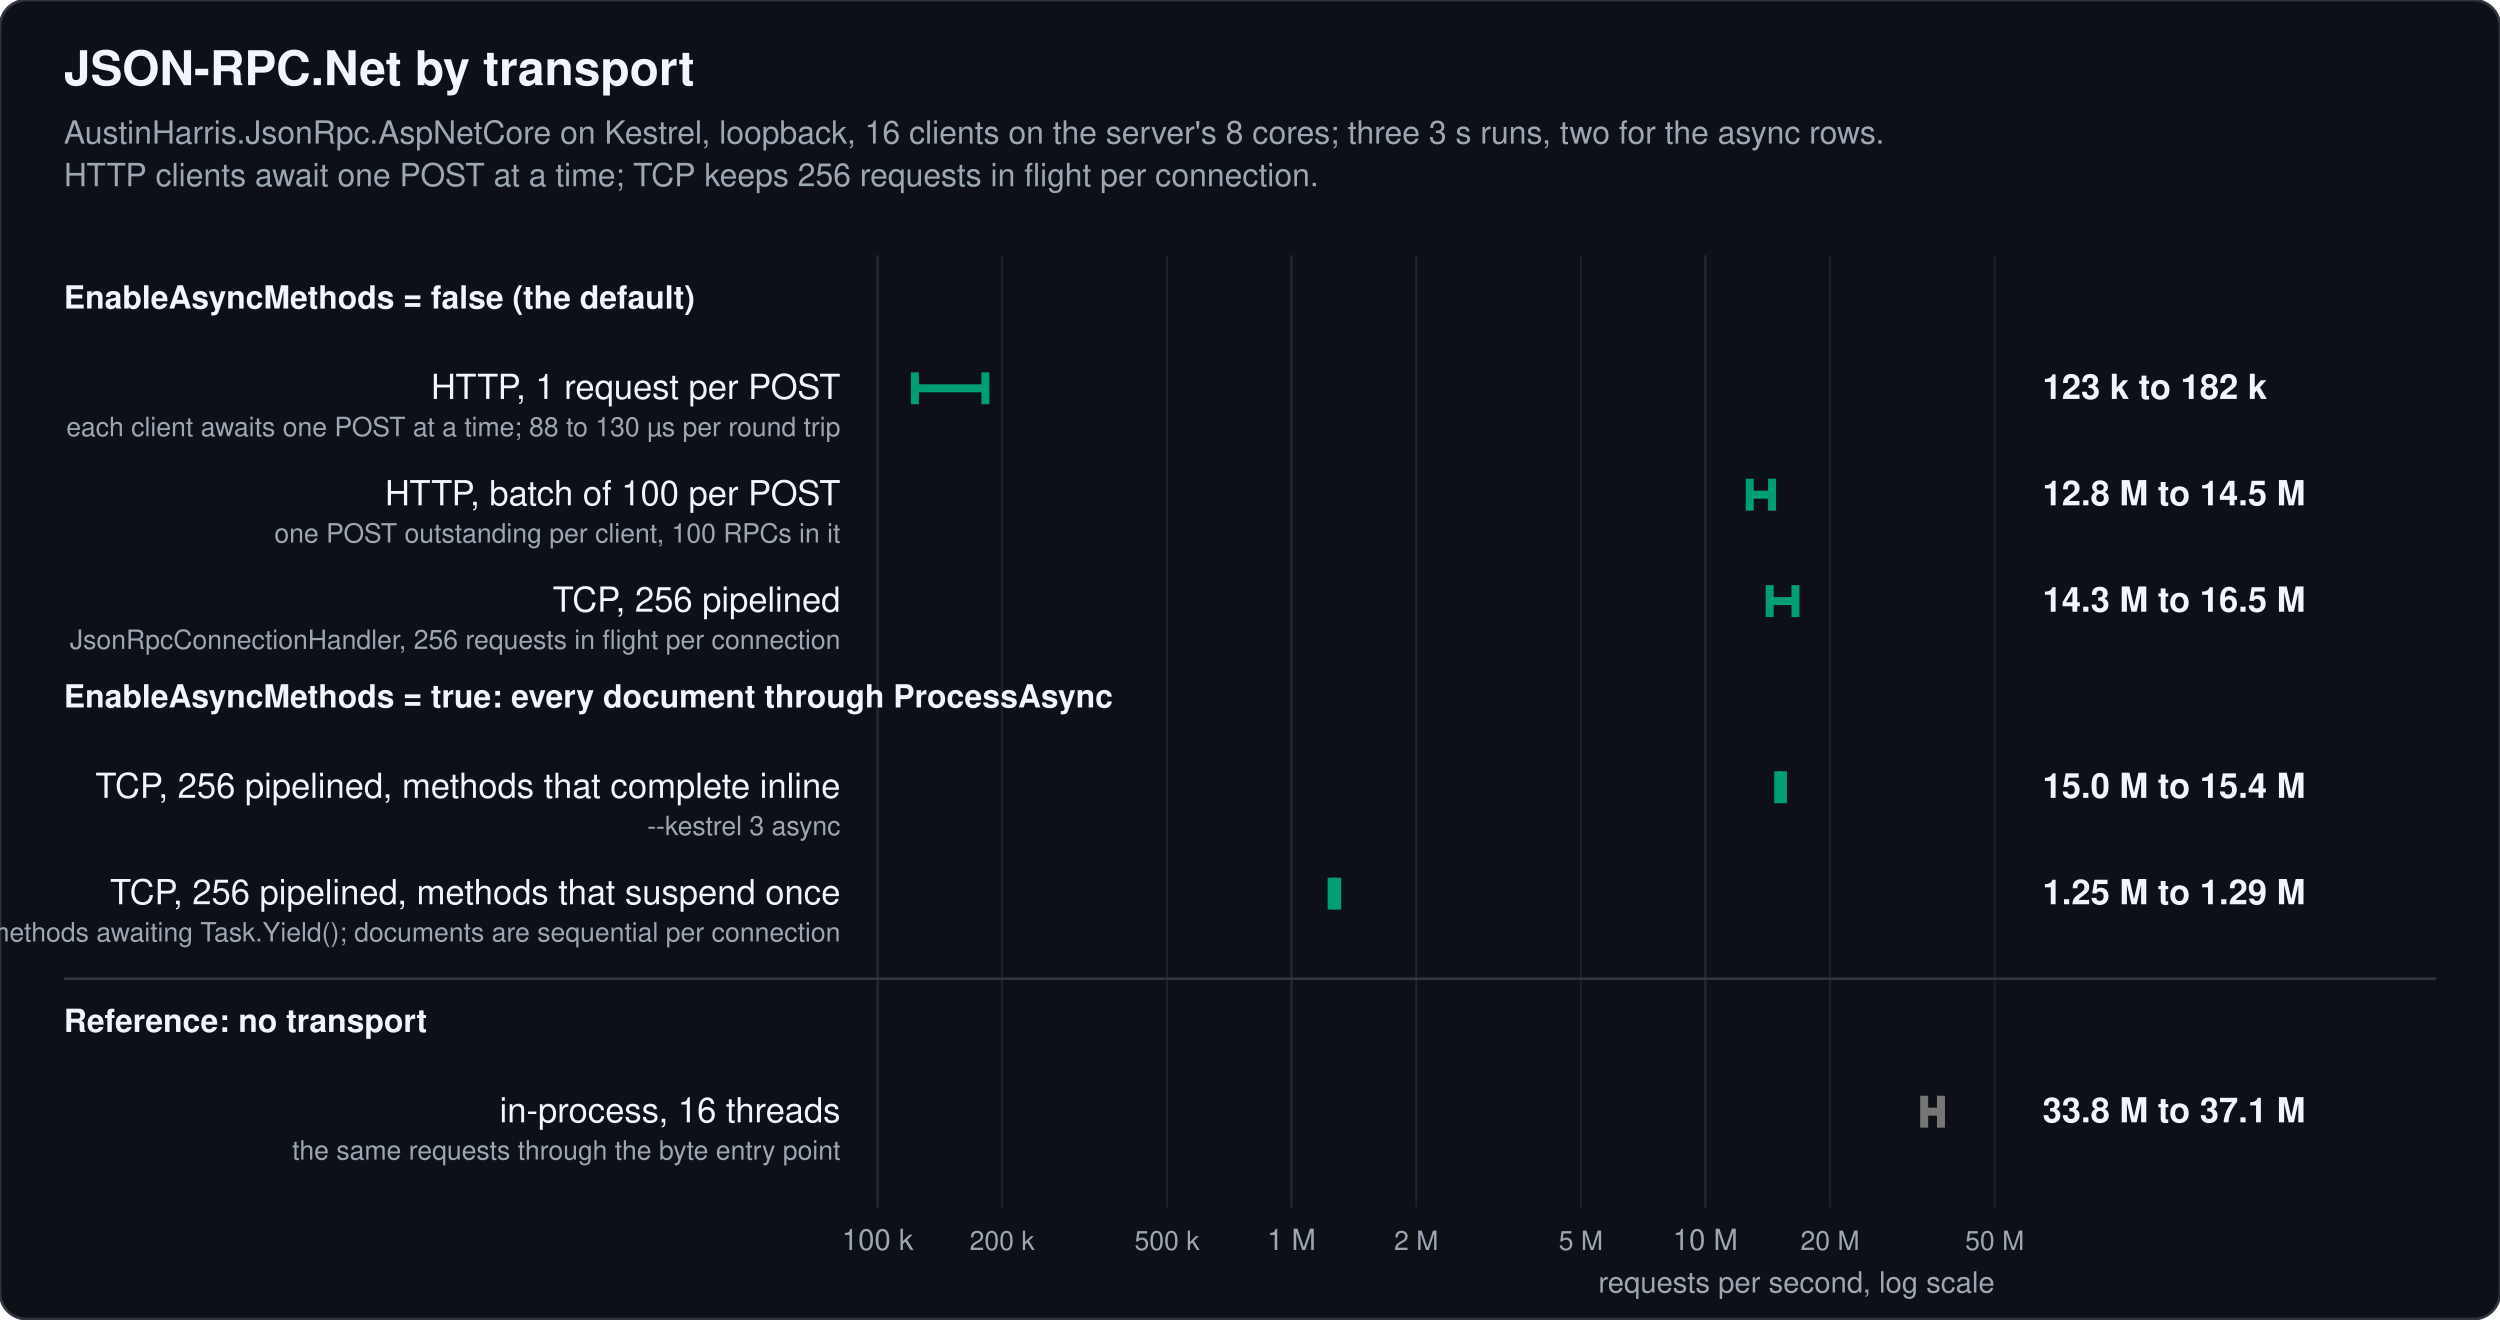
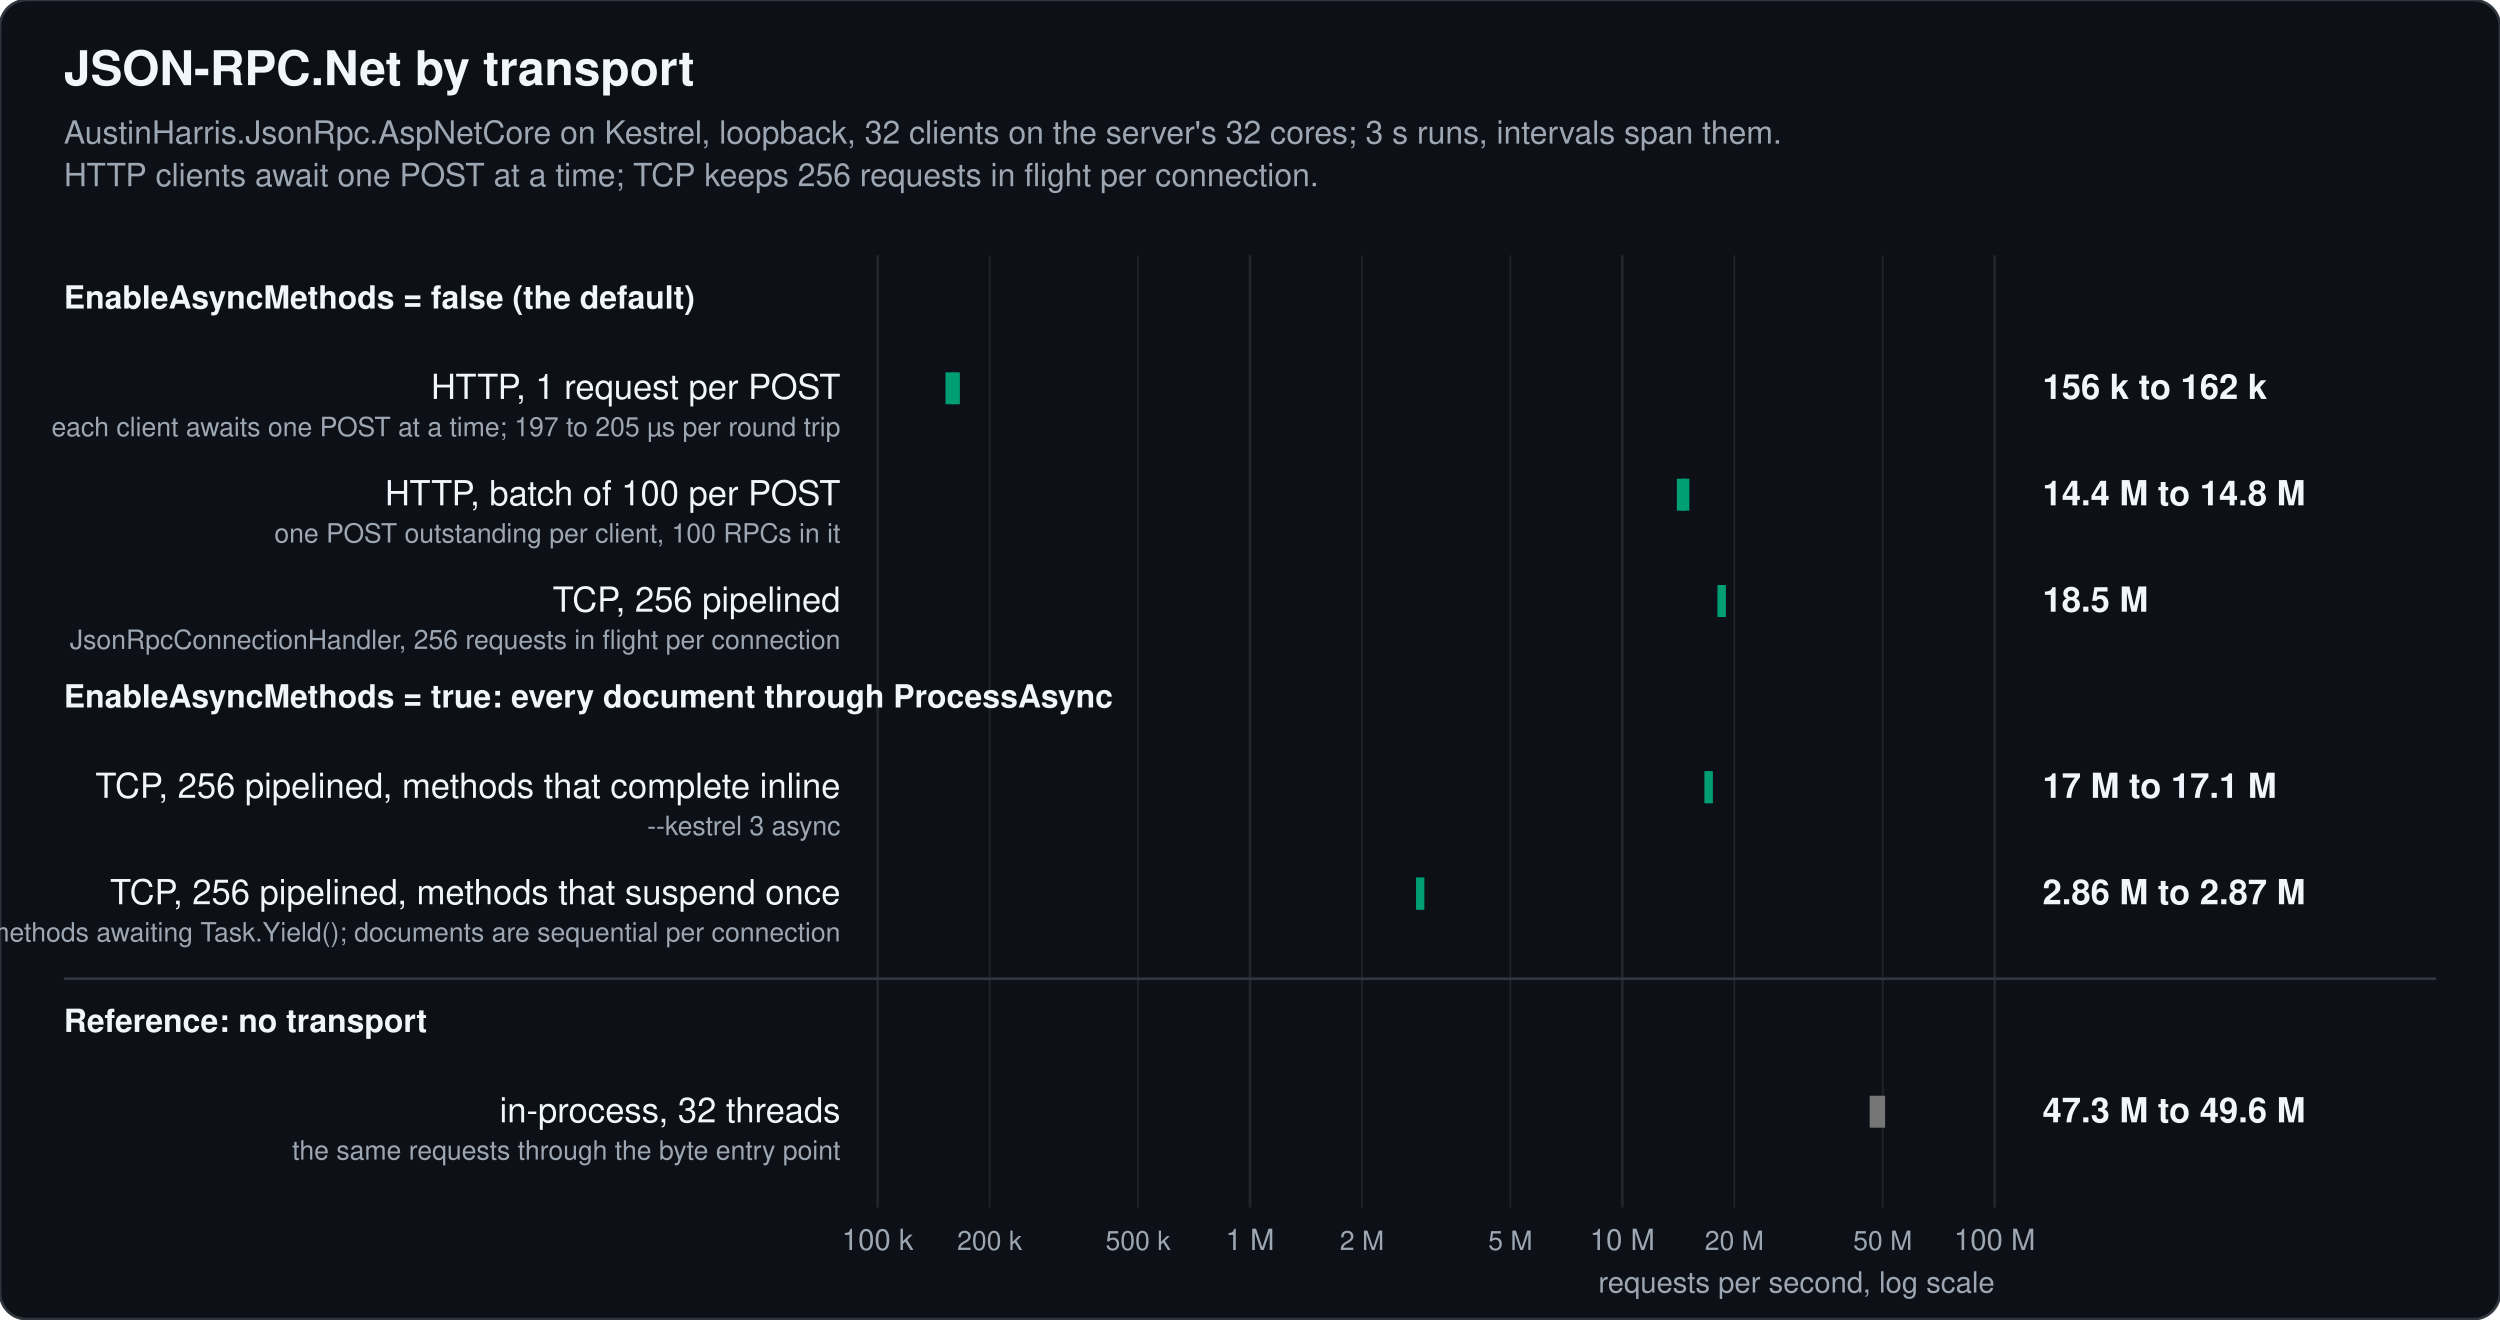
- <svg xmlns="http://www.w3.org/2000/svg" width="940" height="496" viewBox="0 0 940 496" font-family="-apple-system, 'Segoe UI', Helvetica, Arial, sans-serif" font-size="13" data-revision="2ebd3033c54f">
+ <svg xmlns="http://www.w3.org/2000/svg" width="940" height="496" viewBox="0 0 940 496" font-family="-apple-system, 'Segoe UI', Helvetica, Arial, sans-serif" font-size="13" data-revision="697798ae199d">
  <rect width="940" height="496" rx="10" fill="#0d1117" stroke="#30363d" />
  <text x="24.0" y="32.0" text-anchor="start" font-size="18" fill="#f0f6fc" font-weight="600">JSON-RPC.Net by transport</text>
-   <text x="24.0" y="54.0" text-anchor="start" font-size="12" fill="#9da7b3">AustinHarris.JsonRpc.AspNetCore on Kestrel, loopback, 16 clients on the server's 8 cores; three 3 s runs, two for the async rows.</text>
+   <text x="24.0" y="54.0" text-anchor="start" font-size="12" fill="#9da7b3">AustinHarris.JsonRpc.AspNetCore on Kestrel, loopback, 32 clients on the server's 32 cores; 3 s runs, intervals span them.</text>
  <text x="24.0" y="70.0" text-anchor="start" font-size="12" fill="#9da7b3">HTTP clients await one POST at a time; TCP keeps 256 requests in flight per connection.</text>
  <line x1="330.0" y1="96" x2="330.0" y2="454" stroke="#21262d" stroke-width="1" />
  <text x="330.0" y="470.0" text-anchor="middle" font-size="11" fill="#9da7b3">100 k</text>
-   <line x1="376.8" y1="96" x2="376.8" y2="454" stroke="#21262d" stroke-width="0.6" />
-   <text x="376.8" y="470.0" text-anchor="middle" font-size="10" fill="#9da7b3">200 k</text>
-   <line x1="438.8" y1="96" x2="438.8" y2="454" stroke="#21262d" stroke-width="0.6" />
-   <text x="438.8" y="470.0" text-anchor="middle" font-size="10" fill="#9da7b3">500 k</text>
-   <line x1="485.6" y1="96" x2="485.6" y2="454" stroke="#21262d" stroke-width="1" />
-   <text x="485.6" y="470.0" text-anchor="middle" font-size="11" fill="#9da7b3">1 M</text>
-   <line x1="532.5" y1="96" x2="532.5" y2="454" stroke="#21262d" stroke-width="0.6" />
-   <text x="532.5" y="470.0" text-anchor="middle" font-size="10" fill="#9da7b3">2 M</text>
-   <line x1="594.4" y1="96" x2="594.4" y2="454" stroke="#21262d" stroke-width="0.6" />
-   <text x="594.4" y="470.0" text-anchor="middle" font-size="10" fill="#9da7b3">5 M</text>
-   <line x1="641.2" y1="96" x2="641.2" y2="454" stroke="#21262d" stroke-width="1" />
-   <text x="641.2" y="470.0" text-anchor="middle" font-size="11" fill="#9da7b3">10 M</text>
-   <line x1="688.1" y1="96" x2="688.1" y2="454" stroke="#21262d" stroke-width="0.6" />
-   <text x="688.1" y="470.0" text-anchor="middle" font-size="10" fill="#9da7b3">20 M</text>
-   <line x1="750.0" y1="96" x2="750.0" y2="454" stroke="#21262d" stroke-width="0.6" />
-   <text x="750.0" y="470.0" text-anchor="middle" font-size="10" fill="#9da7b3">50 M</text>
+   <line x1="372.1" y1="96" x2="372.1" y2="454" stroke="#21262d" stroke-width="0.6" />
+   <text x="372.1" y="470.0" text-anchor="middle" font-size="10" fill="#9da7b3">200 k</text>
+   <line x1="427.9" y1="96" x2="427.9" y2="454" stroke="#21262d" stroke-width="0.6" />
+   <text x="427.9" y="470.0" text-anchor="middle" font-size="10" fill="#9da7b3">500 k</text>
+   <line x1="470.0" y1="96" x2="470.0" y2="454" stroke="#21262d" stroke-width="1" />
+   <text x="470.0" y="470.0" text-anchor="middle" font-size="11" fill="#9da7b3">1 M</text>
+   <line x1="512.1" y1="96" x2="512.1" y2="454" stroke="#21262d" stroke-width="0.6" />
+   <text x="512.1" y="470.0" text-anchor="middle" font-size="10" fill="#9da7b3">2 M</text>
+   <line x1="567.9" y1="96" x2="567.9" y2="454" stroke="#21262d" stroke-width="0.6" />
+   <text x="567.9" y="470.0" text-anchor="middle" font-size="10" fill="#9da7b3">5 M</text>
+   <line x1="610.0" y1="96" x2="610.0" y2="454" stroke="#21262d" stroke-width="1" />
+   <text x="610.0" y="470.0" text-anchor="middle" font-size="11" fill="#9da7b3">10 M</text>
+   <line x1="652.1" y1="96" x2="652.1" y2="454" stroke="#21262d" stroke-width="0.6" />
+   <text x="652.1" y="470.0" text-anchor="middle" font-size="10" fill="#9da7b3">20 M</text>
+   <line x1="707.9" y1="96" x2="707.9" y2="454" stroke="#21262d" stroke-width="0.6" />
+   <text x="707.9" y="470.0" text-anchor="middle" font-size="10" fill="#9da7b3">50 M</text>
+   <line x1="750.0" y1="96" x2="750.0" y2="454" stroke="#21262d" stroke-width="1" />
+   <text x="750.0" y="470.0" text-anchor="middle" font-size="11" fill="#9da7b3">100 M</text>
  <text x="750.0" y="486.0" text-anchor="end" font-size="11" fill="#9da7b3">requests per second, log scale</text>
  <text x="24.0" y="116.0" text-anchor="start" font-size="12" fill="#f0f6fc" font-weight="600">EnableAsyncMethods = false (the default)</text>
  <text x="316.0" y="150.0" text-anchor="end" font-size="13" fill="#f0f6fc">HTTP, 1 request per POST</text>
-   <text x="316.0" y="164.0" text-anchor="end" font-size="10" fill="#9da7b3">each client awaits one POST at a time; 88 to 130 µs per round trip</text>
-   <line x1="344.0" y1="146.0" x2="370.5" y2="146.0" stroke="#009e73" stroke-width="3" />
-   <line x1="344.0" y1="140.0" x2="344.0" y2="152.0" stroke="#009e73" stroke-width="3" />
-   <line x1="370.5" y1="140.0" x2="370.5" y2="152.0" stroke="#009e73" stroke-width="3" />
-   <text x="768.0" y="150.0" text-anchor="start" font-size="13" fill="#f0f6fc" font-weight="600">123 k to 182 k</text>
+   <text x="316.0" y="164.0" text-anchor="end" font-size="10" fill="#9da7b3">each client awaits one POST at a time; 197 to 205 µs per round trip</text>
+   <line x1="357.0" y1="146.0" x2="359.4" y2="146.0" stroke="#009e73" stroke-width="3" />
+   <line x1="357.0" y1="140.0" x2="357.0" y2="152.0" stroke="#009e73" stroke-width="3" />
+   <line x1="359.4" y1="140.0" x2="359.4" y2="152.0" stroke="#009e73" stroke-width="3" />
+   <text x="768.0" y="150.0" text-anchor="start" font-size="13" fill="#f0f6fc" font-weight="600">156 k to 162 k</text>
  <text x="316.0" y="190.0" text-anchor="end" font-size="13" fill="#f0f6fc">HTTP, batch of 100 per POST</text>
  <text x="316.0" y="204.0" text-anchor="end" font-size="10" fill="#9da7b3">one POST outstanding per client, 100 RPCs in it</text>
-   <line x1="657.9" y1="186.0" x2="666.3" y2="186.0" stroke="#009e73" stroke-width="3" />
-   <line x1="657.9" y1="180.0" x2="657.9" y2="192.0" stroke="#009e73" stroke-width="3" />
-   <line x1="666.3" y1="180.0" x2="666.3" y2="192.0" stroke="#009e73" stroke-width="3" />
-   <text x="768.0" y="190.0" text-anchor="start" font-size="13" fill="#f0f6fc" font-weight="600">12.8 M to 14.5 M</text>
+   <line x1="632.0" y1="186.0" x2="633.7" y2="186.0" stroke="#009e73" stroke-width="3" />
+   <line x1="632.0" y1="180.0" x2="632.0" y2="192.0" stroke="#009e73" stroke-width="3" />
+   <line x1="633.7" y1="180.0" x2="633.7" y2="192.0" stroke="#009e73" stroke-width="3" />
+   <text x="768.0" y="190.0" text-anchor="start" font-size="13" fill="#f0f6fc" font-weight="600">14.4 M to 14.8 M</text>
  <text x="316.0" y="230.0" text-anchor="end" font-size="13" fill="#f0f6fc">TCP, 256 pipelined</text>
  <text x="316.0" y="244.0" text-anchor="end" font-size="10" fill="#9da7b3">JsonRpcConnectionHandler, 256 requests in flight per connection</text>
-   <line x1="665.4" y1="226.0" x2="675.1" y2="226.0" stroke="#009e73" stroke-width="3" />
-   <line x1="665.4" y1="220.0" x2="665.4" y2="232.0" stroke="#009e73" stroke-width="3" />
-   <line x1="675.1" y1="220.0" x2="675.1" y2="232.0" stroke="#009e73" stroke-width="3" />
-   <text x="768.0" y="230.0" text-anchor="start" font-size="13" fill="#f0f6fc" font-weight="600">14.3 M to 16.5 M</text>
+   <line x1="647.3" y1="226.0" x2="647.4" y2="226.0" stroke="#009e73" stroke-width="3" />
+   <line x1="647.3" y1="220.0" x2="647.3" y2="232.0" stroke="#009e73" stroke-width="3" />
+   <line x1="647.4" y1="220.0" x2="647.4" y2="232.0" stroke="#009e73" stroke-width="3" />
+   <text x="768.0" y="230.0" text-anchor="start" font-size="13" fill="#f0f6fc" font-weight="600">18.5 M</text>
  <text x="24.0" y="266.0" text-anchor="start" font-size="12" fill="#f0f6fc" font-weight="600">EnableAsyncMethods = true: every document through ProcessAsync</text>
  <text x="316.0" y="300.0" text-anchor="end" font-size="13" fill="#f0f6fc">TCP, 256 pipelined, methods that complete inline</text>
  <text x="316.0" y="314.0" text-anchor="end" font-size="10" fill="#9da7b3">--kestrel 3 async</text>
-   <line x1="668.6" y1="296.0" x2="670.4" y2="296.0" stroke="#009e73" stroke-width="3" />
-   <line x1="668.6" y1="290.0" x2="668.6" y2="302.0" stroke="#009e73" stroke-width="3" />
-   <line x1="670.4" y1="290.0" x2="670.4" y2="302.0" stroke="#009e73" stroke-width="3" />
-   <text x="768.0" y="300.0" text-anchor="start" font-size="13" fill="#f0f6fc" font-weight="600">15.0 M to 15.4 M</text>
+   <line x1="642.4" y1="296.0" x2="642.5" y2="296.0" stroke="#009e73" stroke-width="3" />
+   <line x1="642.4" y1="290.0" x2="642.4" y2="302.0" stroke="#009e73" stroke-width="3" />
+   <line x1="642.5" y1="290.0" x2="642.5" y2="302.0" stroke="#009e73" stroke-width="3" />
+   <text x="768.0" y="300.0" text-anchor="start" font-size="13" fill="#f0f6fc" font-weight="600">17 M to 17.1 M</text>
  <text x="316.0" y="340.0" text-anchor="end" font-size="13" fill="#f0f6fc">TCP, 256 pipelined, methods that suspend once</text>
  <text x="316.0" y="354.0" text-anchor="end" font-size="10" fill="#9da7b3">five async Task&lt;T&gt; methods awaiting Task.Yield(); documents are sequential per connection</text>
-   <line x1="500.7" y1="336.0" x2="502.8" y2="336.0" stroke="#009e73" stroke-width="3" />
-   <line x1="500.7" y1="330.0" x2="500.7" y2="342.0" stroke="#009e73" stroke-width="3" />
-   <line x1="502.8" y1="330.0" x2="502.8" y2="342.0" stroke="#009e73" stroke-width="3" />
-   <text x="768.0" y="340.0" text-anchor="start" font-size="13" fill="#f0f6fc" font-weight="600">1.25 M to 1.29 M</text>
+   <line x1="534.0" y1="336.0" x2="534.0" y2="336.0" stroke="#009e73" stroke-width="3" />
+   <line x1="534.0" y1="330.0" x2="534.0" y2="342.0" stroke="#009e73" stroke-width="3" />
+   <line x1="534.0" y1="330.0" x2="534.0" y2="342.0" stroke="#009e73" stroke-width="3" />
+   <text x="768.0" y="340.0" text-anchor="start" font-size="13" fill="#f0f6fc" font-weight="600">2.86 M to 2.87 M</text>
  <line x1="24" y1="368" x2="916" y2="368" stroke="#30363d" />
  <text x="24.0" y="388.0" text-anchor="start" font-size="12" fill="#f0f6fc" font-weight="600">Reference: no transport</text>
-   <text x="316.0" y="422.0" text-anchor="end" font-size="13" fill="#f0f6fc">in-process, 16 threads</text>
+   <text x="316.0" y="422.0" text-anchor="end" font-size="13" fill="#f0f6fc">in-process, 32 threads</text>
  <text x="316.0" y="436.0" text-anchor="end" font-size="10" fill="#9da7b3">the same requests through the byte entry point</text>
-   <line x1="723.5" y1="418.0" x2="729.8" y2="418.0" stroke="#767676" stroke-width="3" />
-   <line x1="723.5" y1="412.0" x2="723.5" y2="424.0" stroke="#767676" stroke-width="3" />
-   <line x1="729.8" y1="412.0" x2="729.8" y2="424.0" stroke="#767676" stroke-width="3" />
-   <text x="768.0" y="422.0" text-anchor="start" font-size="13" fill="#f0f6fc" font-weight="600">33.8 M to 37.1 M</text>
+   <line x1="704.5" y1="418.0" x2="707.3" y2="418.0" stroke="#767676" stroke-width="3" />
+   <line x1="704.5" y1="412.0" x2="704.5" y2="424.0" stroke="#767676" stroke-width="3" />
+   <line x1="707.3" y1="412.0" x2="707.3" y2="424.0" stroke="#767676" stroke-width="3" />
+   <text x="768.0" y="422.0" text-anchor="start" font-size="13" fill="#f0f6fc" font-weight="600">47.3 M to 49.6 M</text>
</svg>
